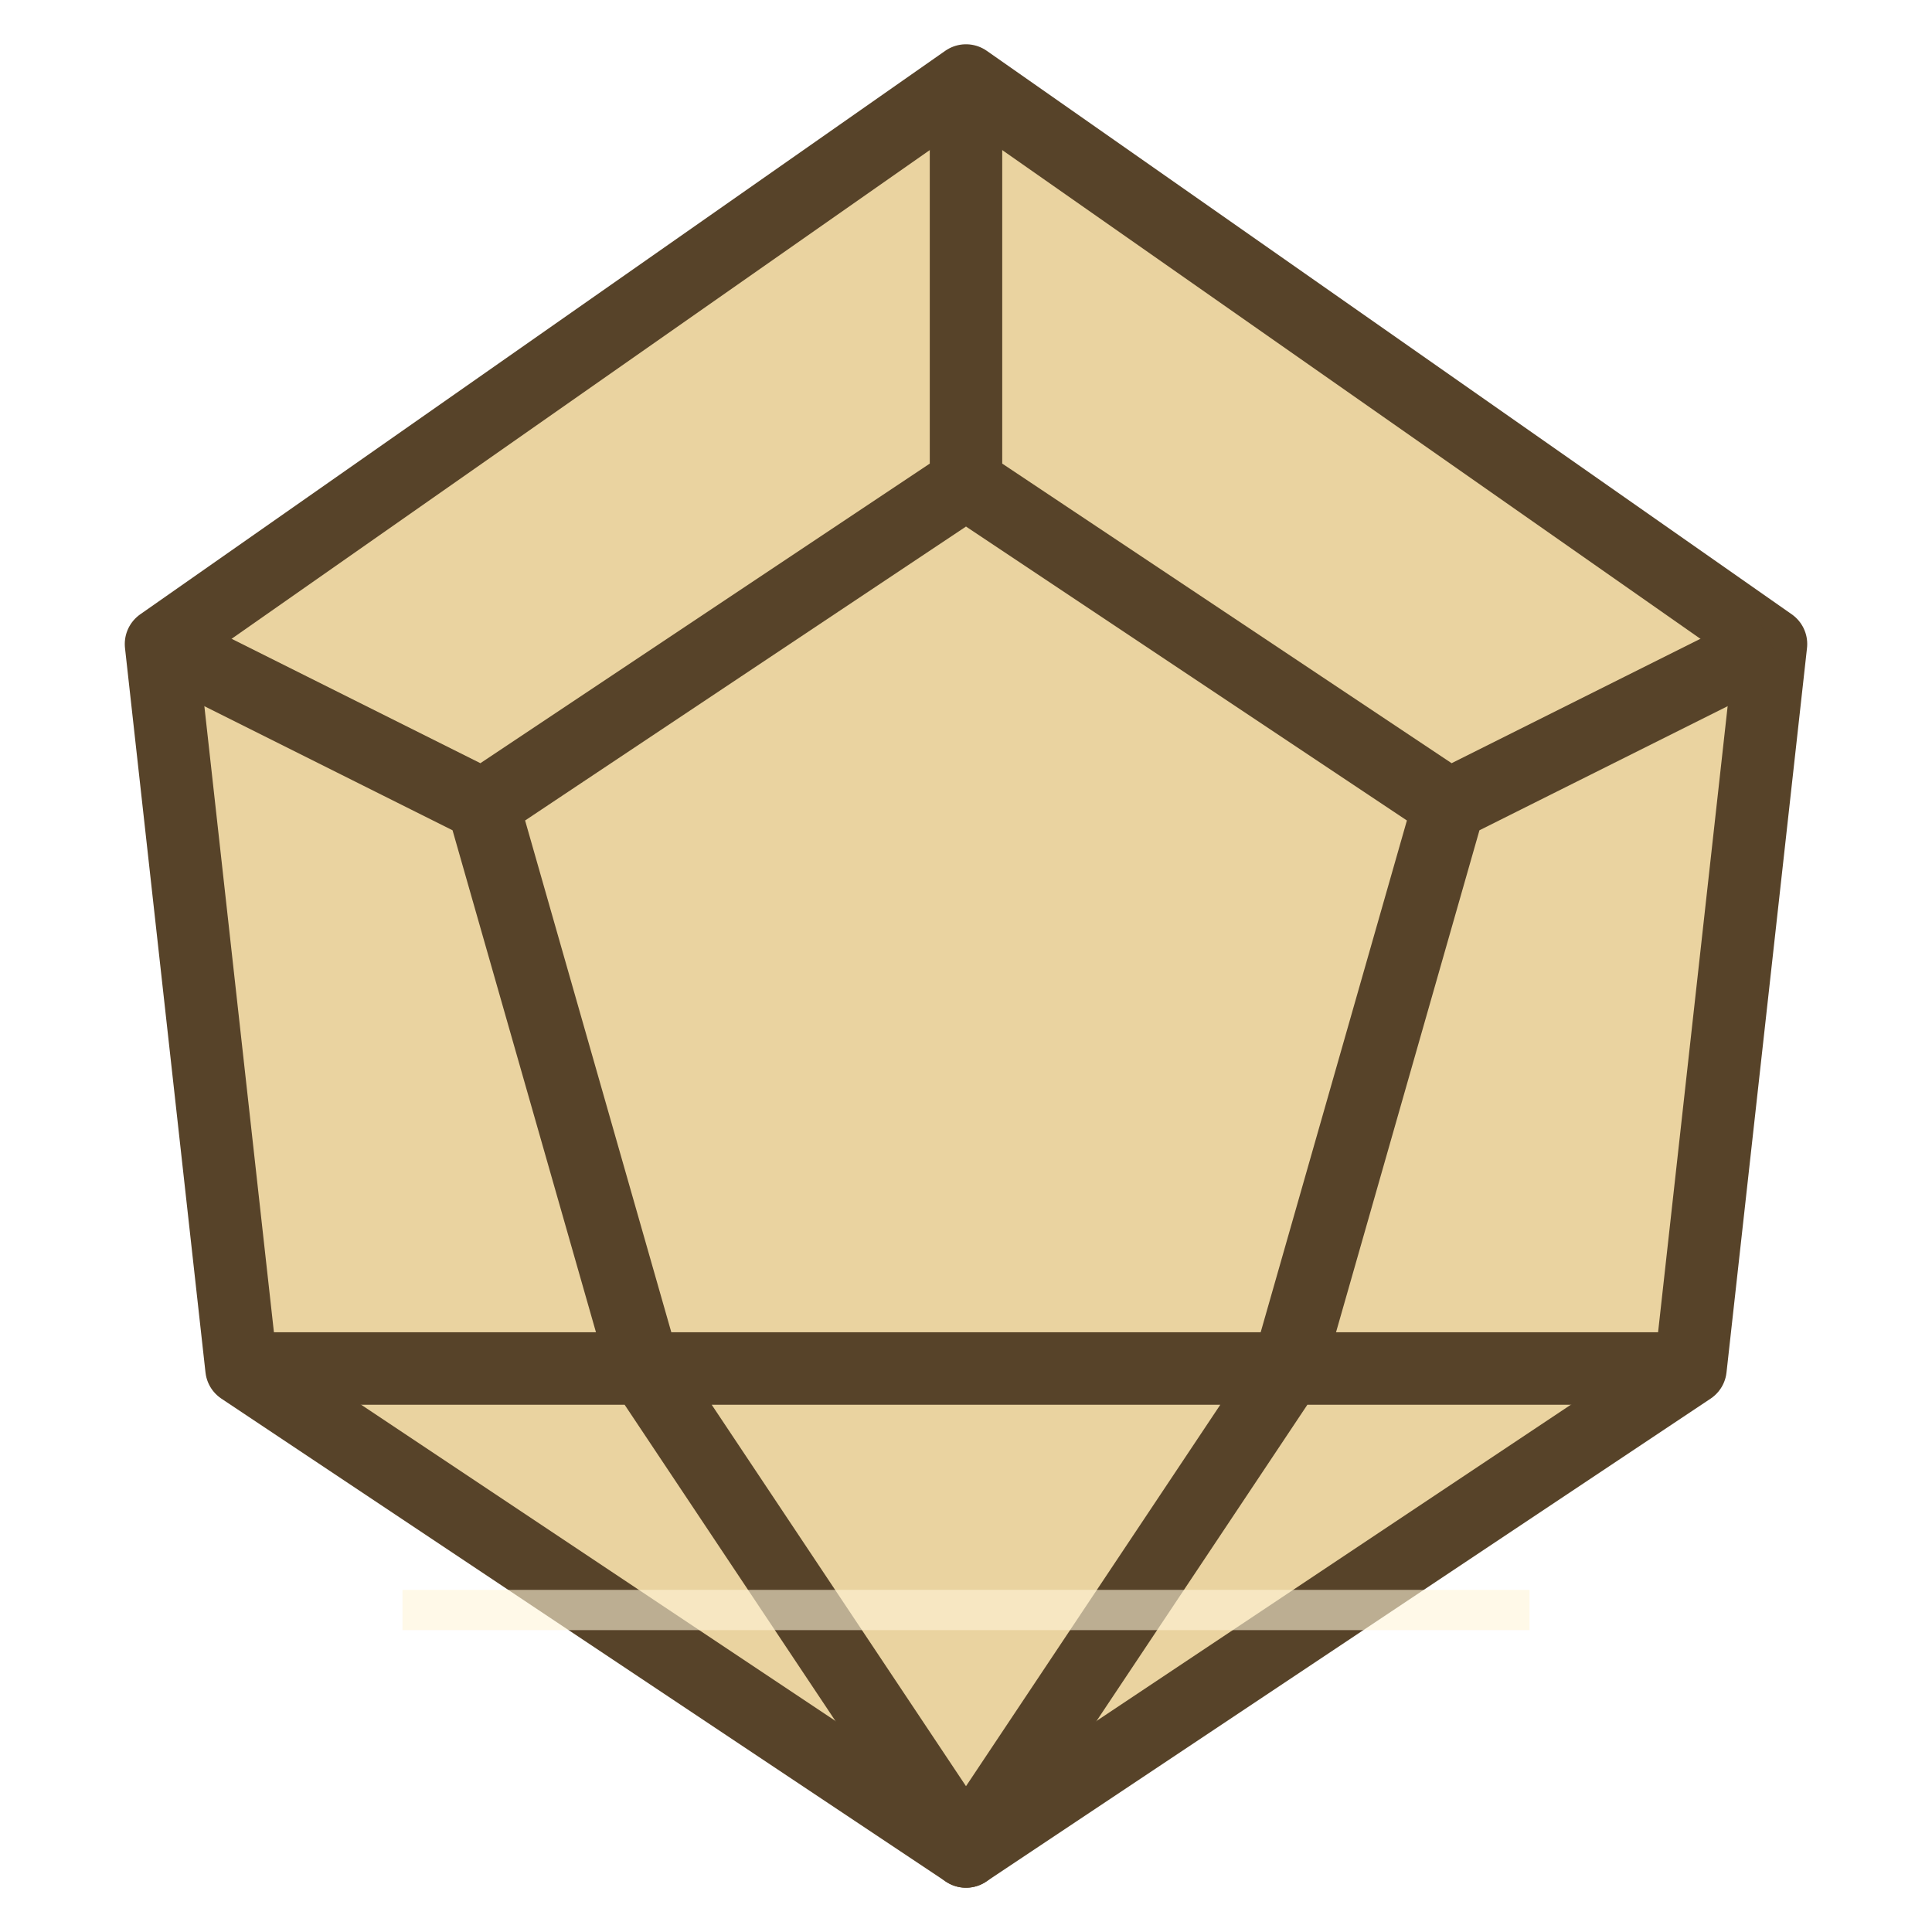
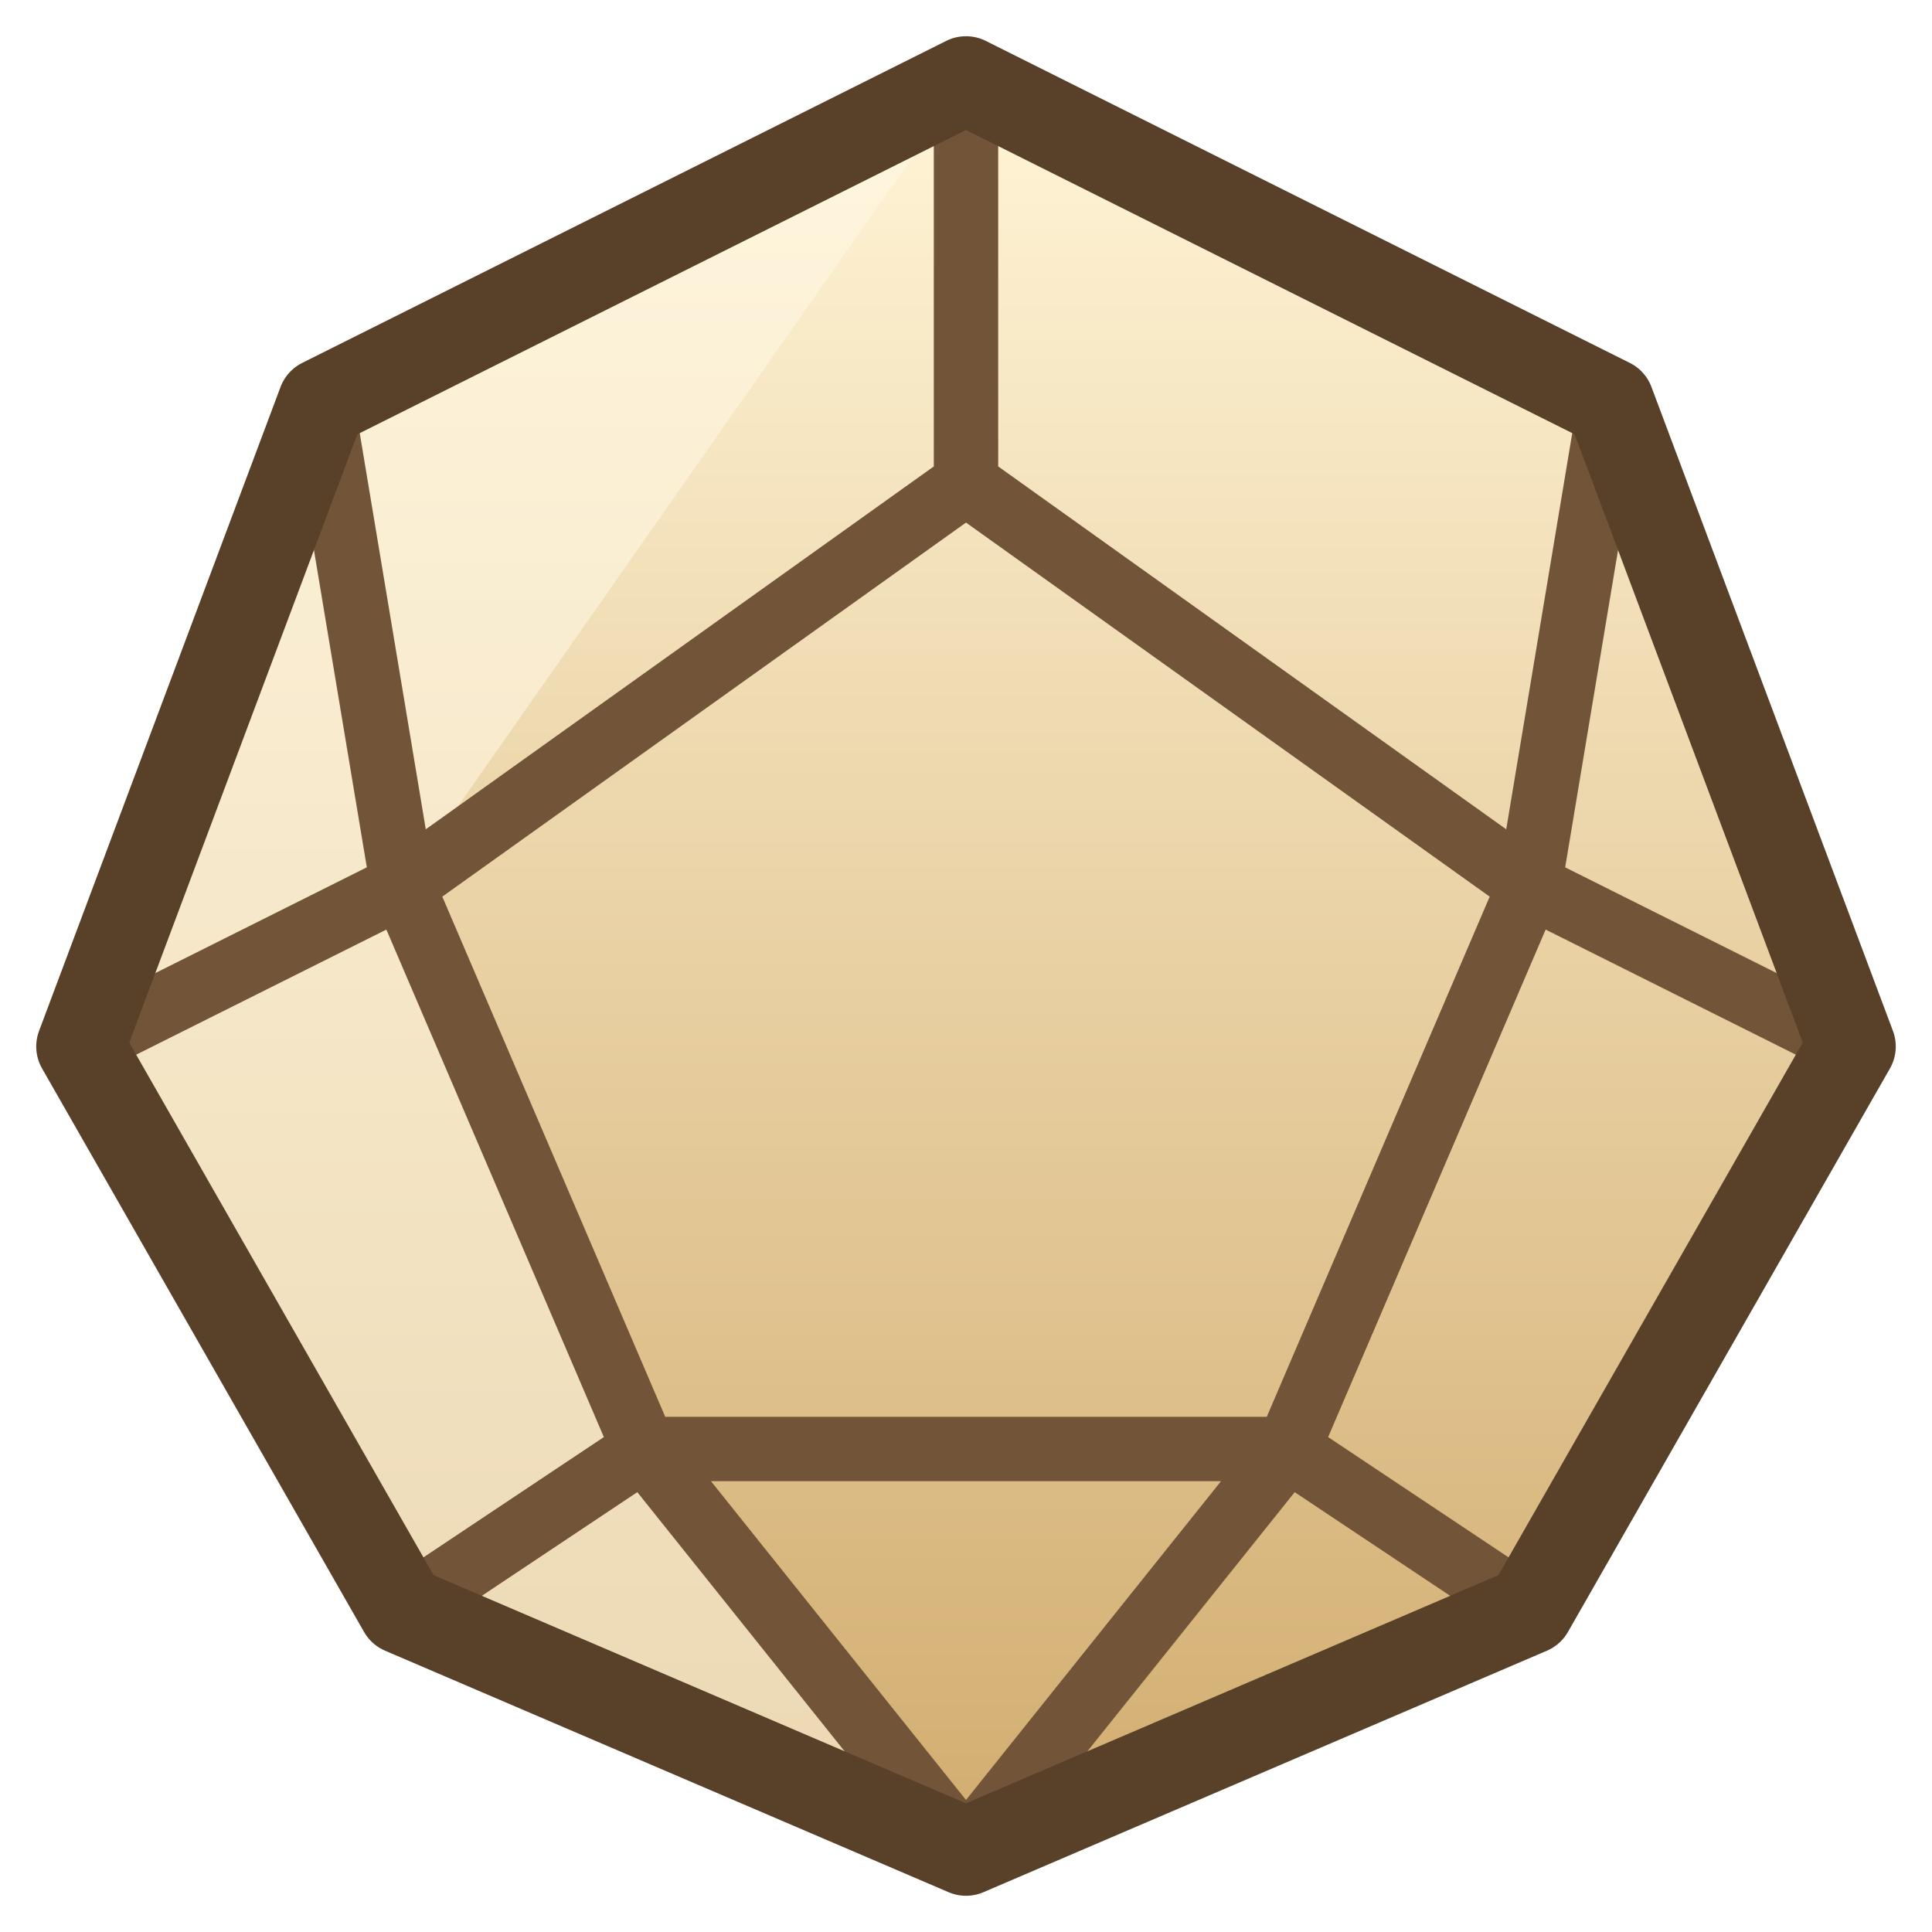
- <svg xmlns="http://www.w3.org/2000/svg" aria-hidden="true" viewBox="0 0 24 24">
-   <g stroke="#574329" stroke-width=".9" stroke-linejoin="round">
-     <polygon points="12,1 22,8 21,17 12,23 3,17 2,8" fill="#ead3a0" />
-     <path d="M12,1 12,6 18,10 16,17 8,17 6,10 12,6 M2 8 6 10 M22 8 18 10 M21 17 16 17 12 23 8 17 3 17" fill="none" />
-   </g>
-   <path d="M5 20h14" stroke="#fff5d9" stroke-opacity=".6" stroke-width=".5" />
+ <svg xmlns="http://www.w3.org/2000/svg" viewBox="0 0 24 24">
+   <defs>
+     <linearGradient id="gold" x2="0" y2="1">
+       <stop stop-color="#fff4d6" />
+       <stop offset="1" stop-color="#d2ad70" />
+     </linearGradient>
+   </defs>
+   <polygon points="12,1 20,5 23,13 19,20 12,23 5,20 1,13 4,5" fill="url(#gold)" />
+   <polygon points="12,1 5,11 8,18 12,23 5,20 1,13 4,5" fill="#fff8e5" opacity=".57" />
+   <path d="M12 1v5l-7 5 3 7h8l3-7-7-5M1 13l4-2-1-6m19 8-4-2 1-6M5 20l3-2 4 5 4-5 3 2" fill="none" stroke="#725538" stroke-width=".8" stroke-linejoin="round" />
+   <polygon points="12,1 20,5 23,13 19,20 12,23 5,20 1,13 4,5" fill="none" stroke="#584029" stroke-width="1.1" stroke-linejoin="round" />
</svg>
